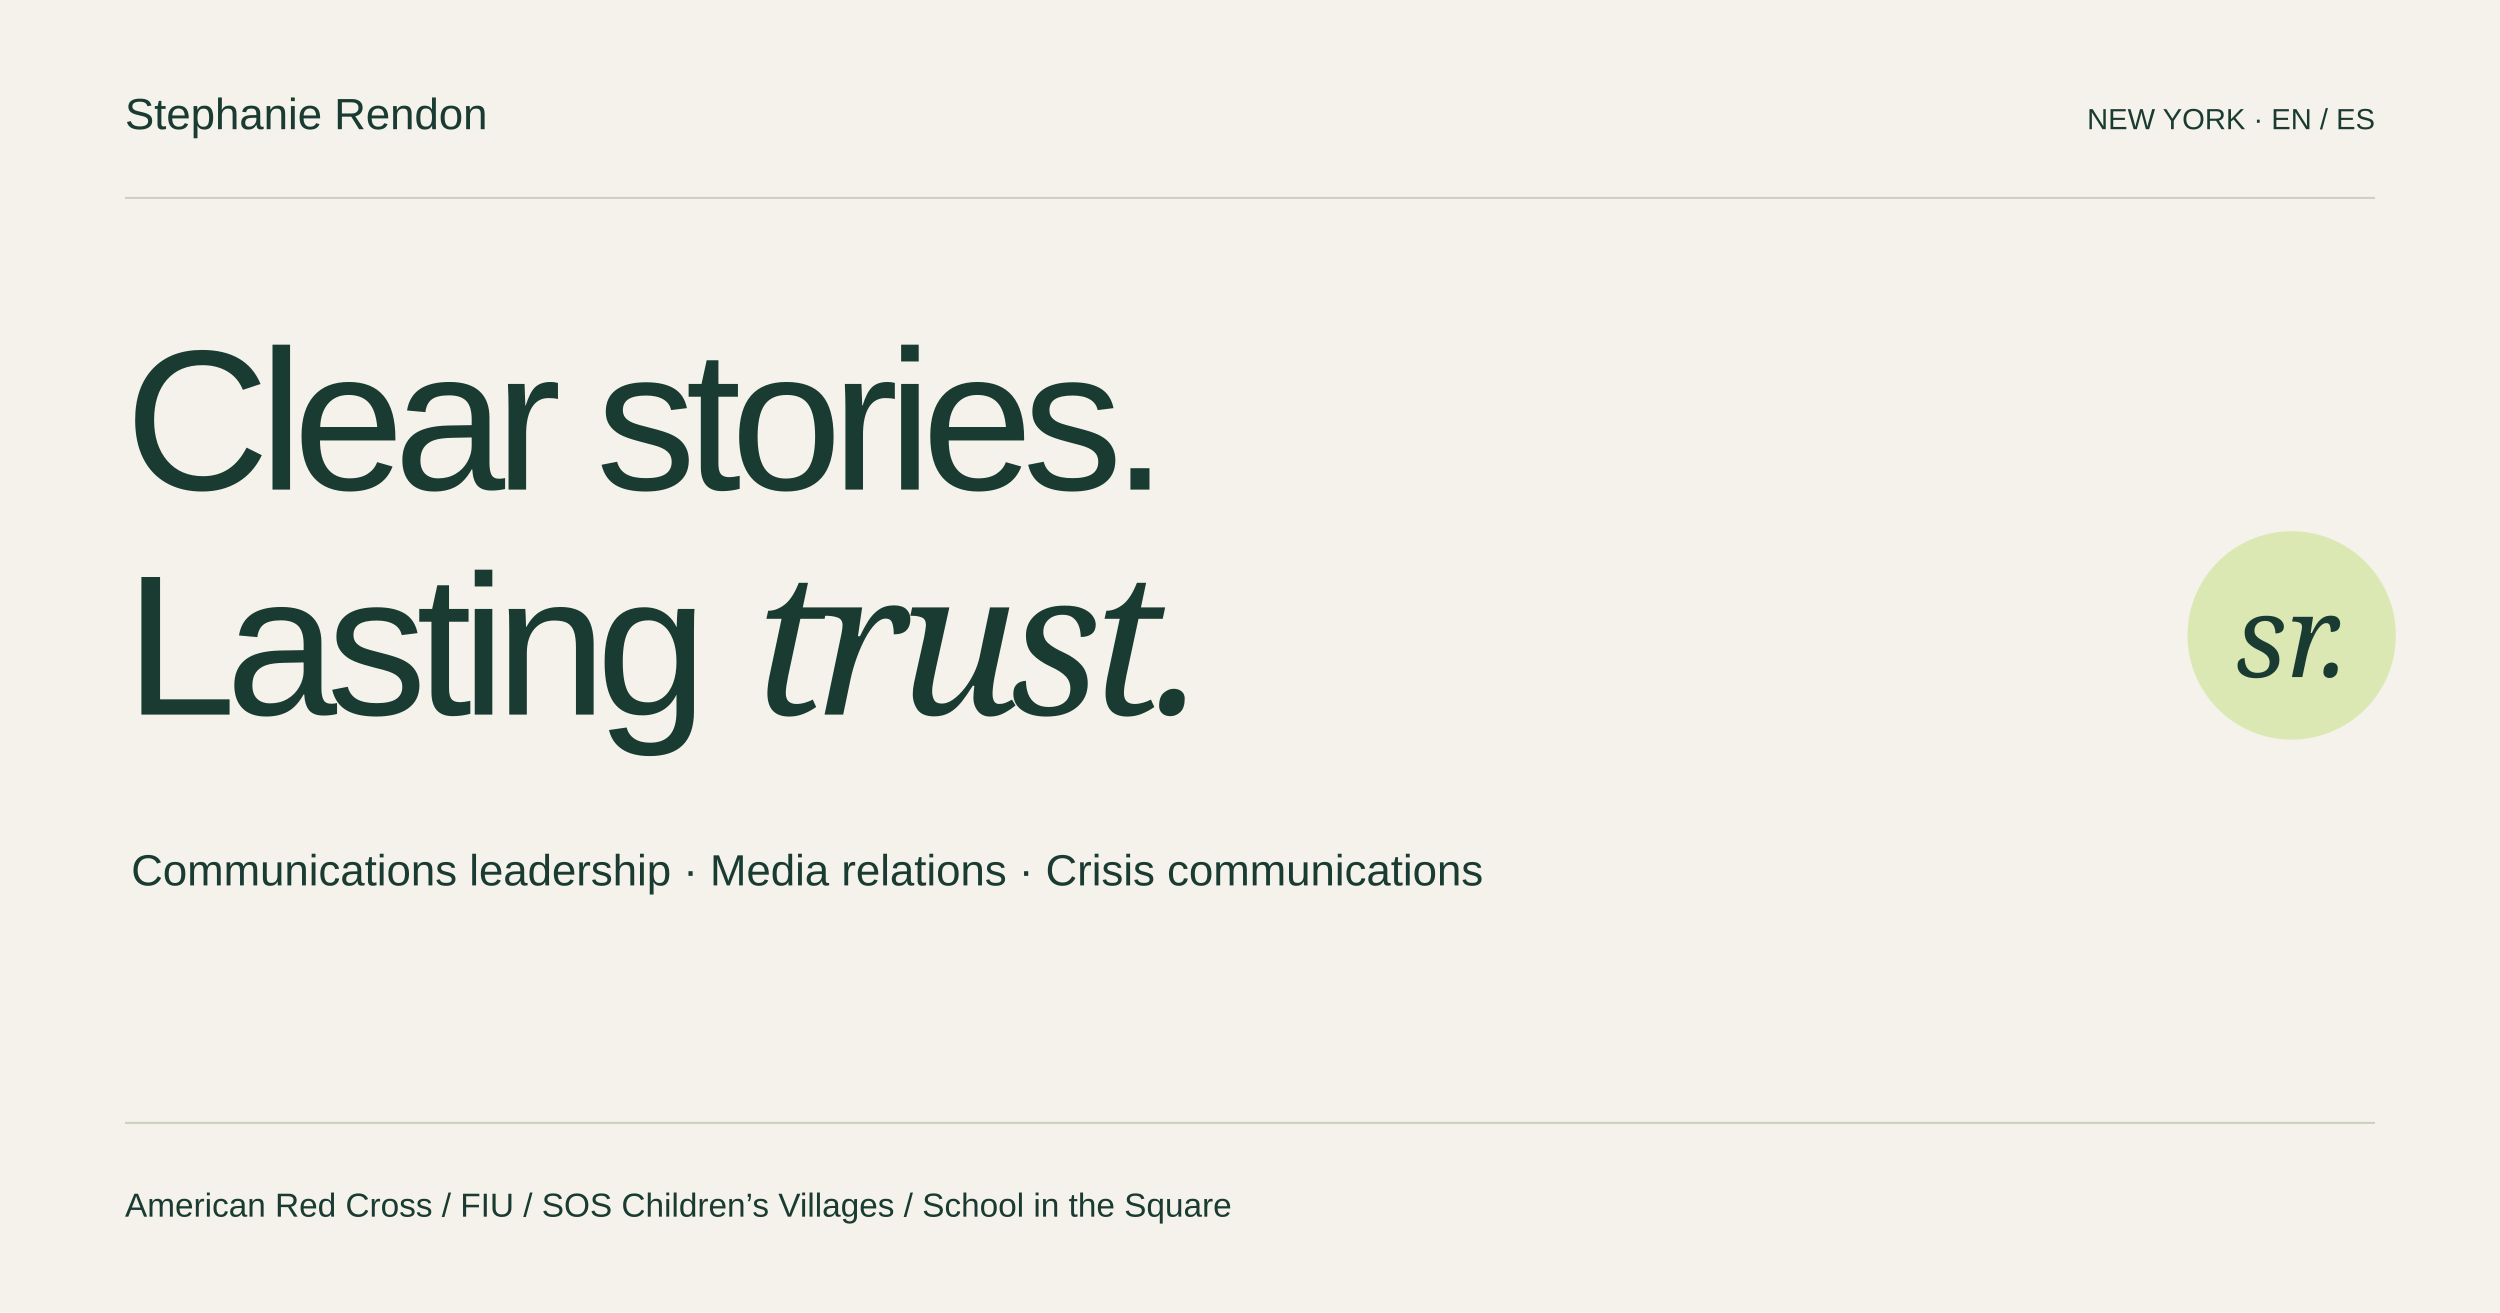
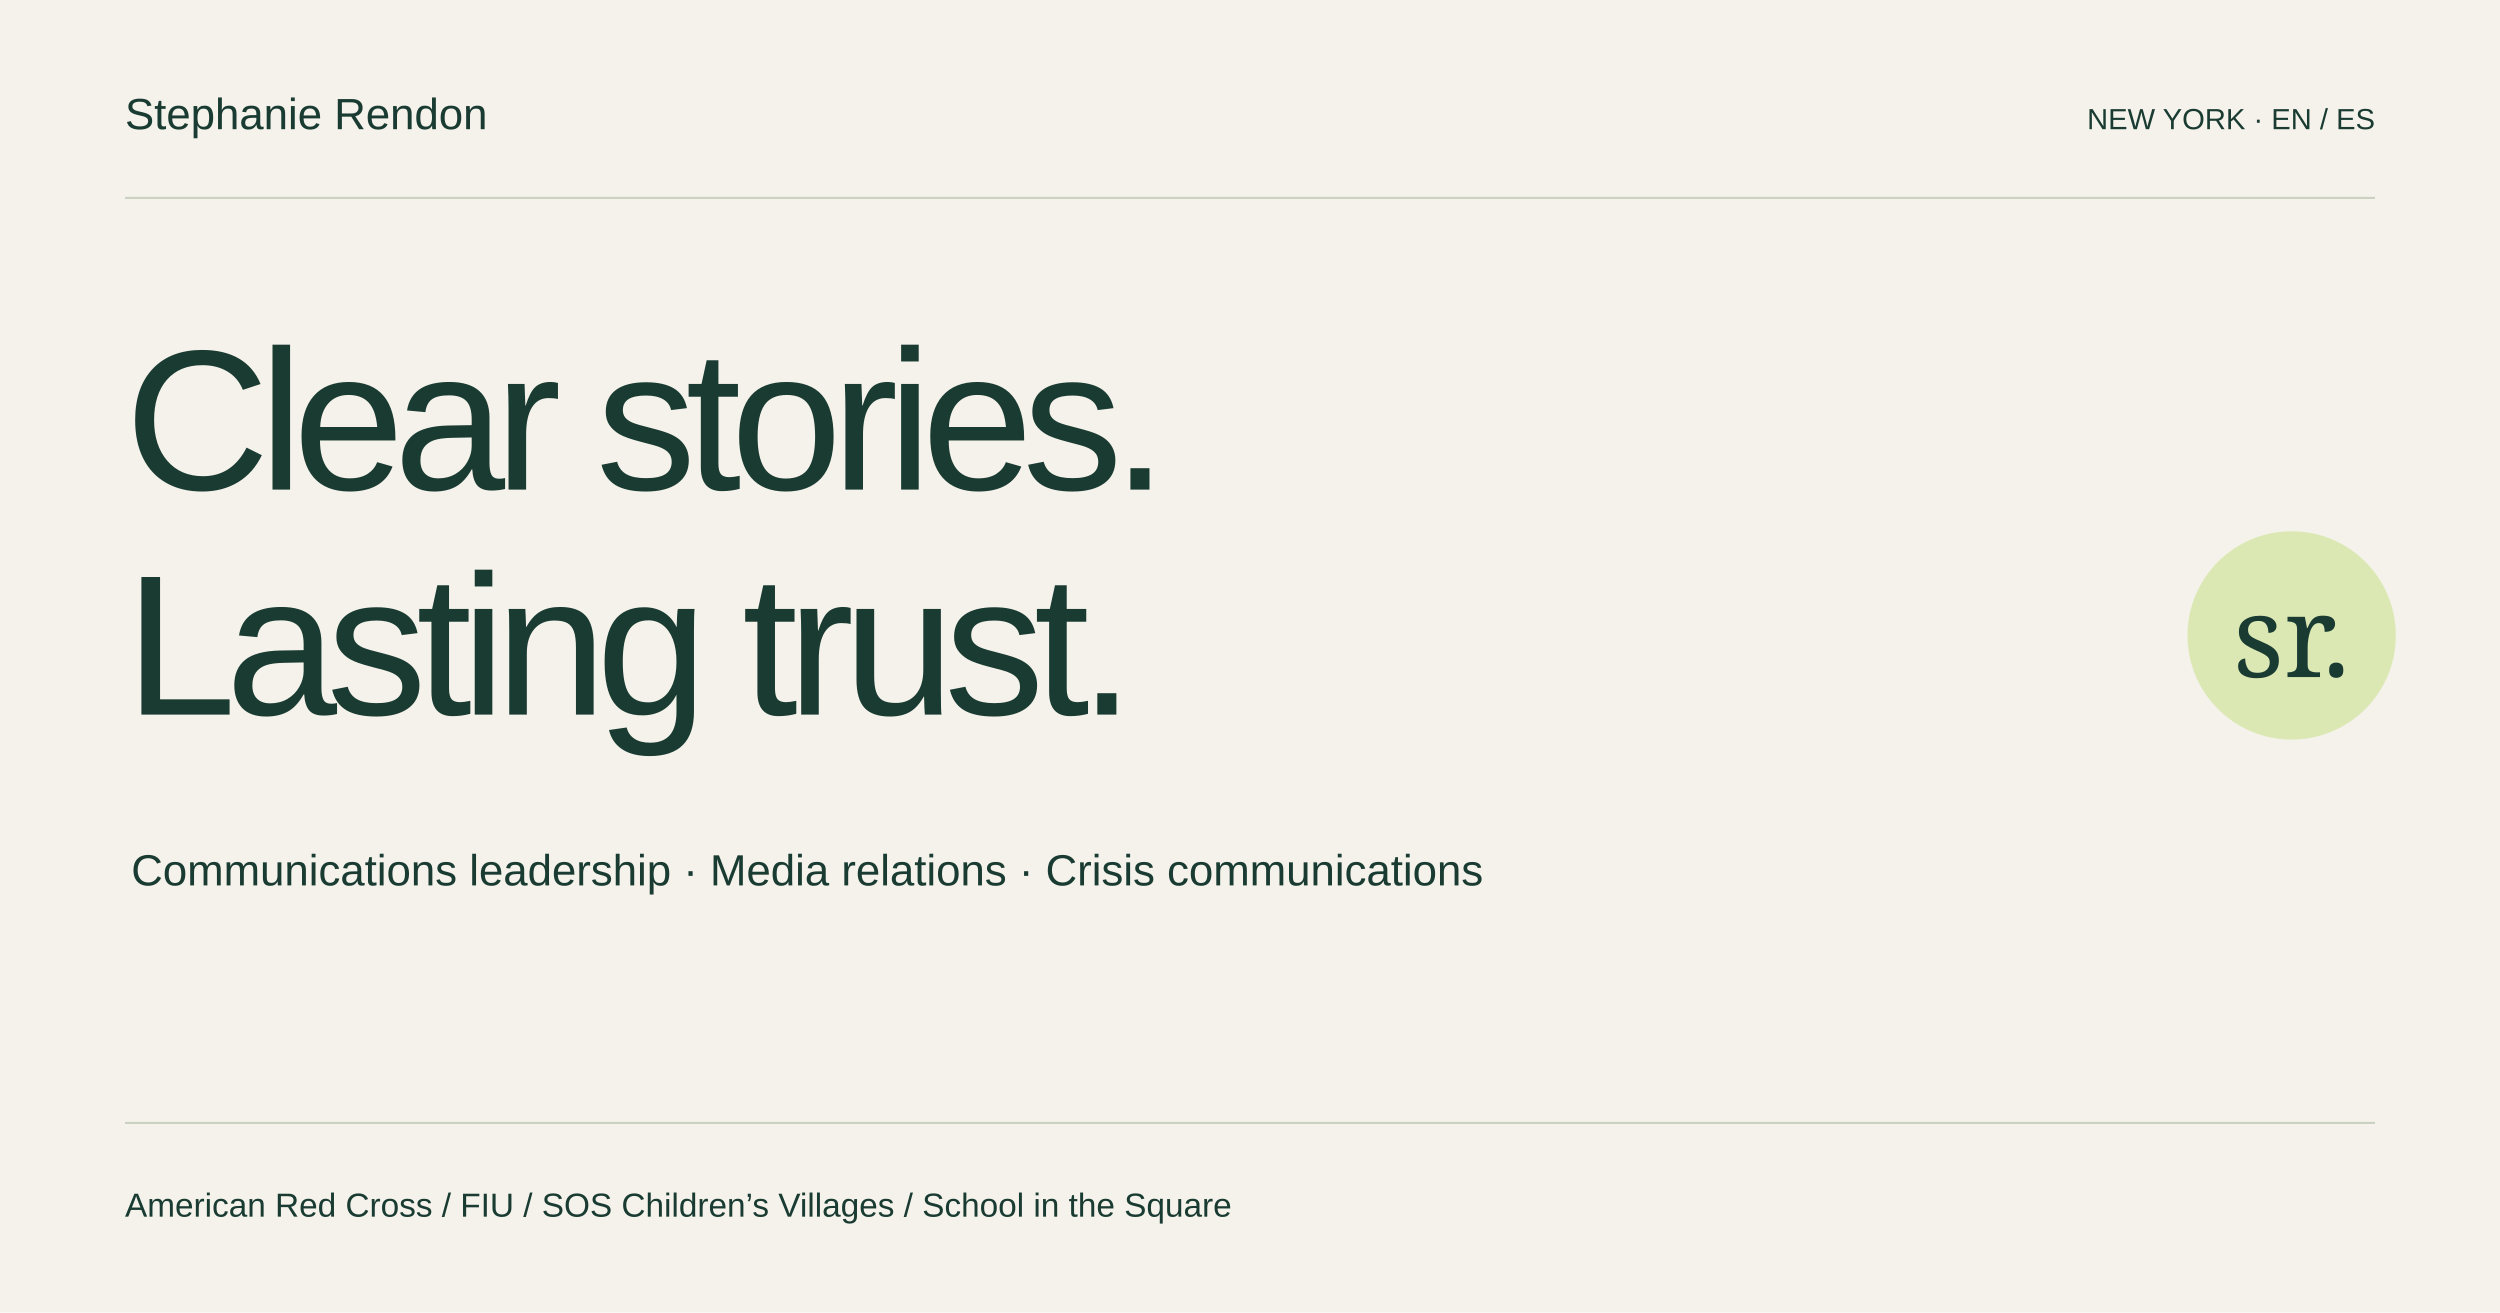
<svg xmlns="http://www.w3.org/2000/svg" width="1200" height="630" viewBox="0 0 1200 630">
  <rect width="1200" height="630" fill="#f4f2ea" />
  <path d="M60 95H1140M60 539H1140" stroke="#cbd1c2" />
  <g fill="#193b32">
    <text x="60" y="62" font-family="Arial,sans-serif" font-size="21">Stephanie Rendon</text>
    <text x="1140" y="62" font-family="Arial,sans-serif" font-size="14" text-anchor="end">NEW YORK · EN / ES</text>
    <text x="60" y="235" font-family="Arial,sans-serif" font-size="96" letter-spacing="-5">Clear stories.</text>
-     <text x="60" y="343" font-family="Arial,sans-serif" font-size="96" letter-spacing="-5">Lasting <tspan font-family="Georgia,serif" font-style="italic">trust.</tspan>
-     </text>
+     <text x="60" y="343" font-family="Arial,sans-serif" font-size="96" letter-spacing="-5">Lasting trust.</text>
    <text x="63" y="425" font-family="Arial,sans-serif" font-size="21">Communications leadership · Media relations · Crisis communications</text>
    <text x="60" y="584" font-family="Arial,sans-serif" font-size="16">American Red Cross / FIU / SOS Children’s Villages / School in the Square</text>
  </g>
  <circle cx="1100" cy="305" r="50" fill="#dce8b4" />
-   <text x="1100" y="325" font-family="Georgia,serif" font-style="italic" font-size="54" text-anchor="middle" fill="#193b32">sr.</text>
+   <text x="1100" y="325" font-family="Georgia,serif" font-style="normal" font-size="54" text-anchor="middle" fill="#193b32">sr.</text>
</svg>
